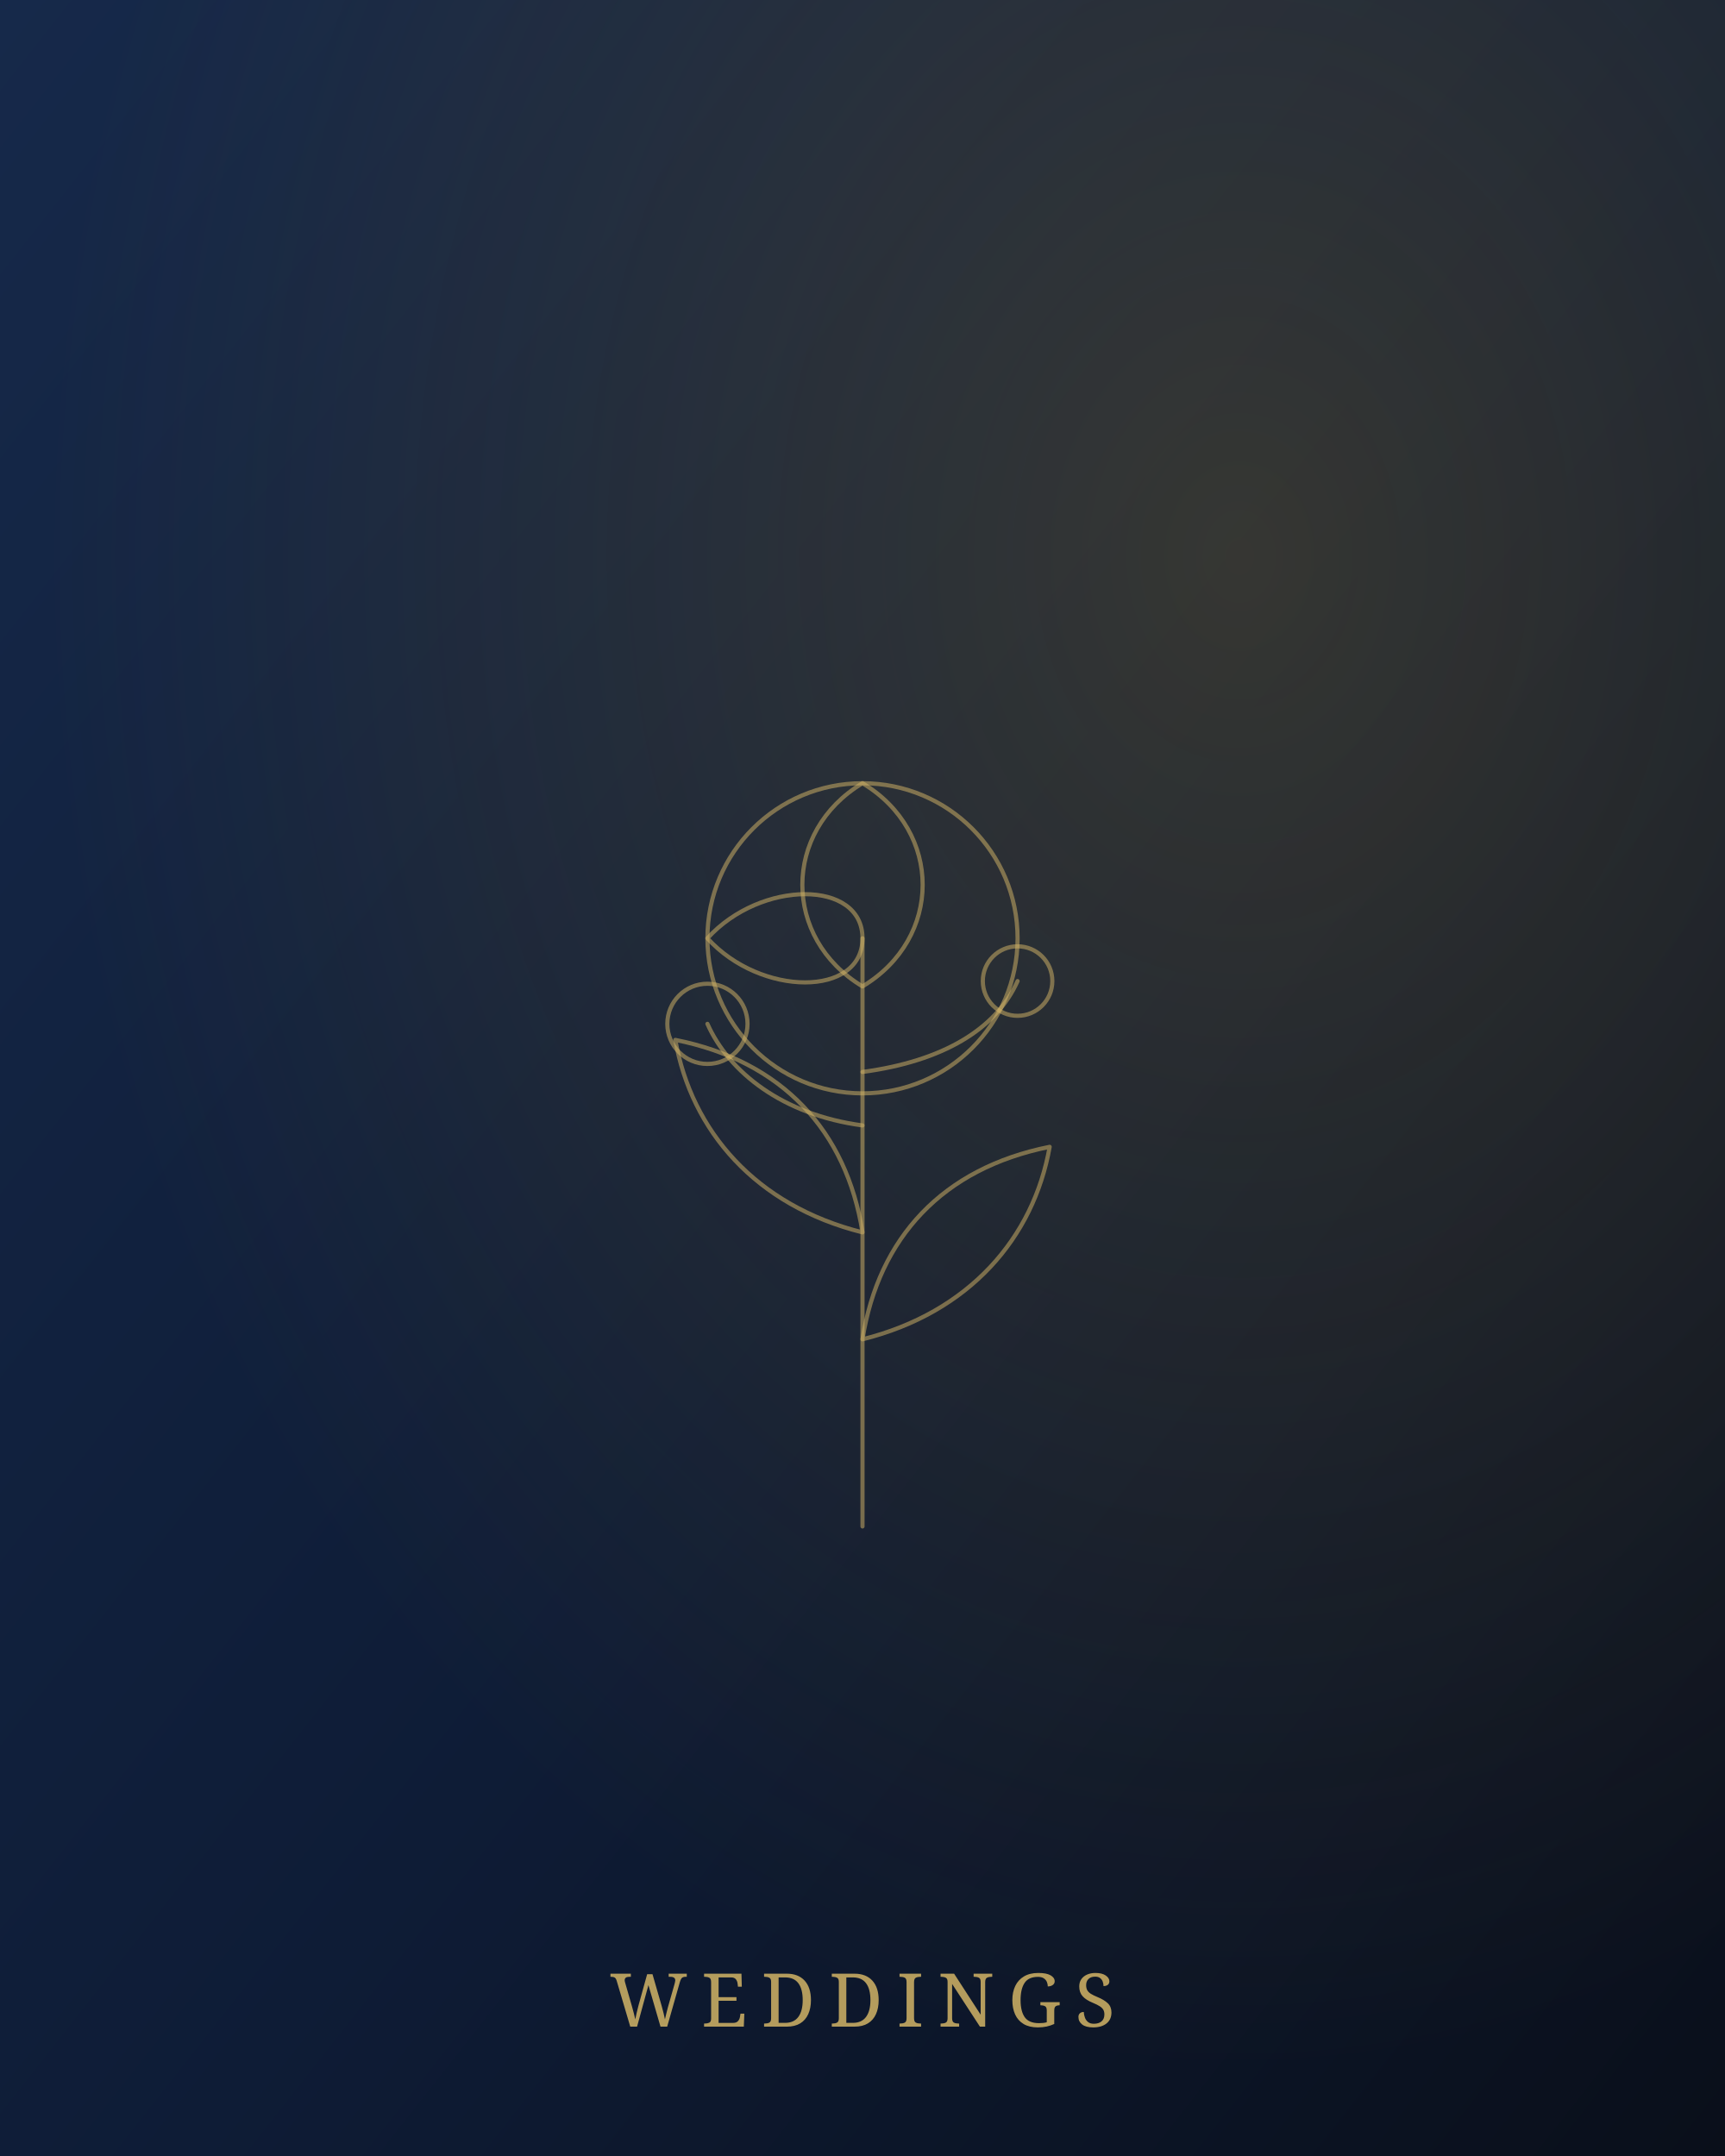
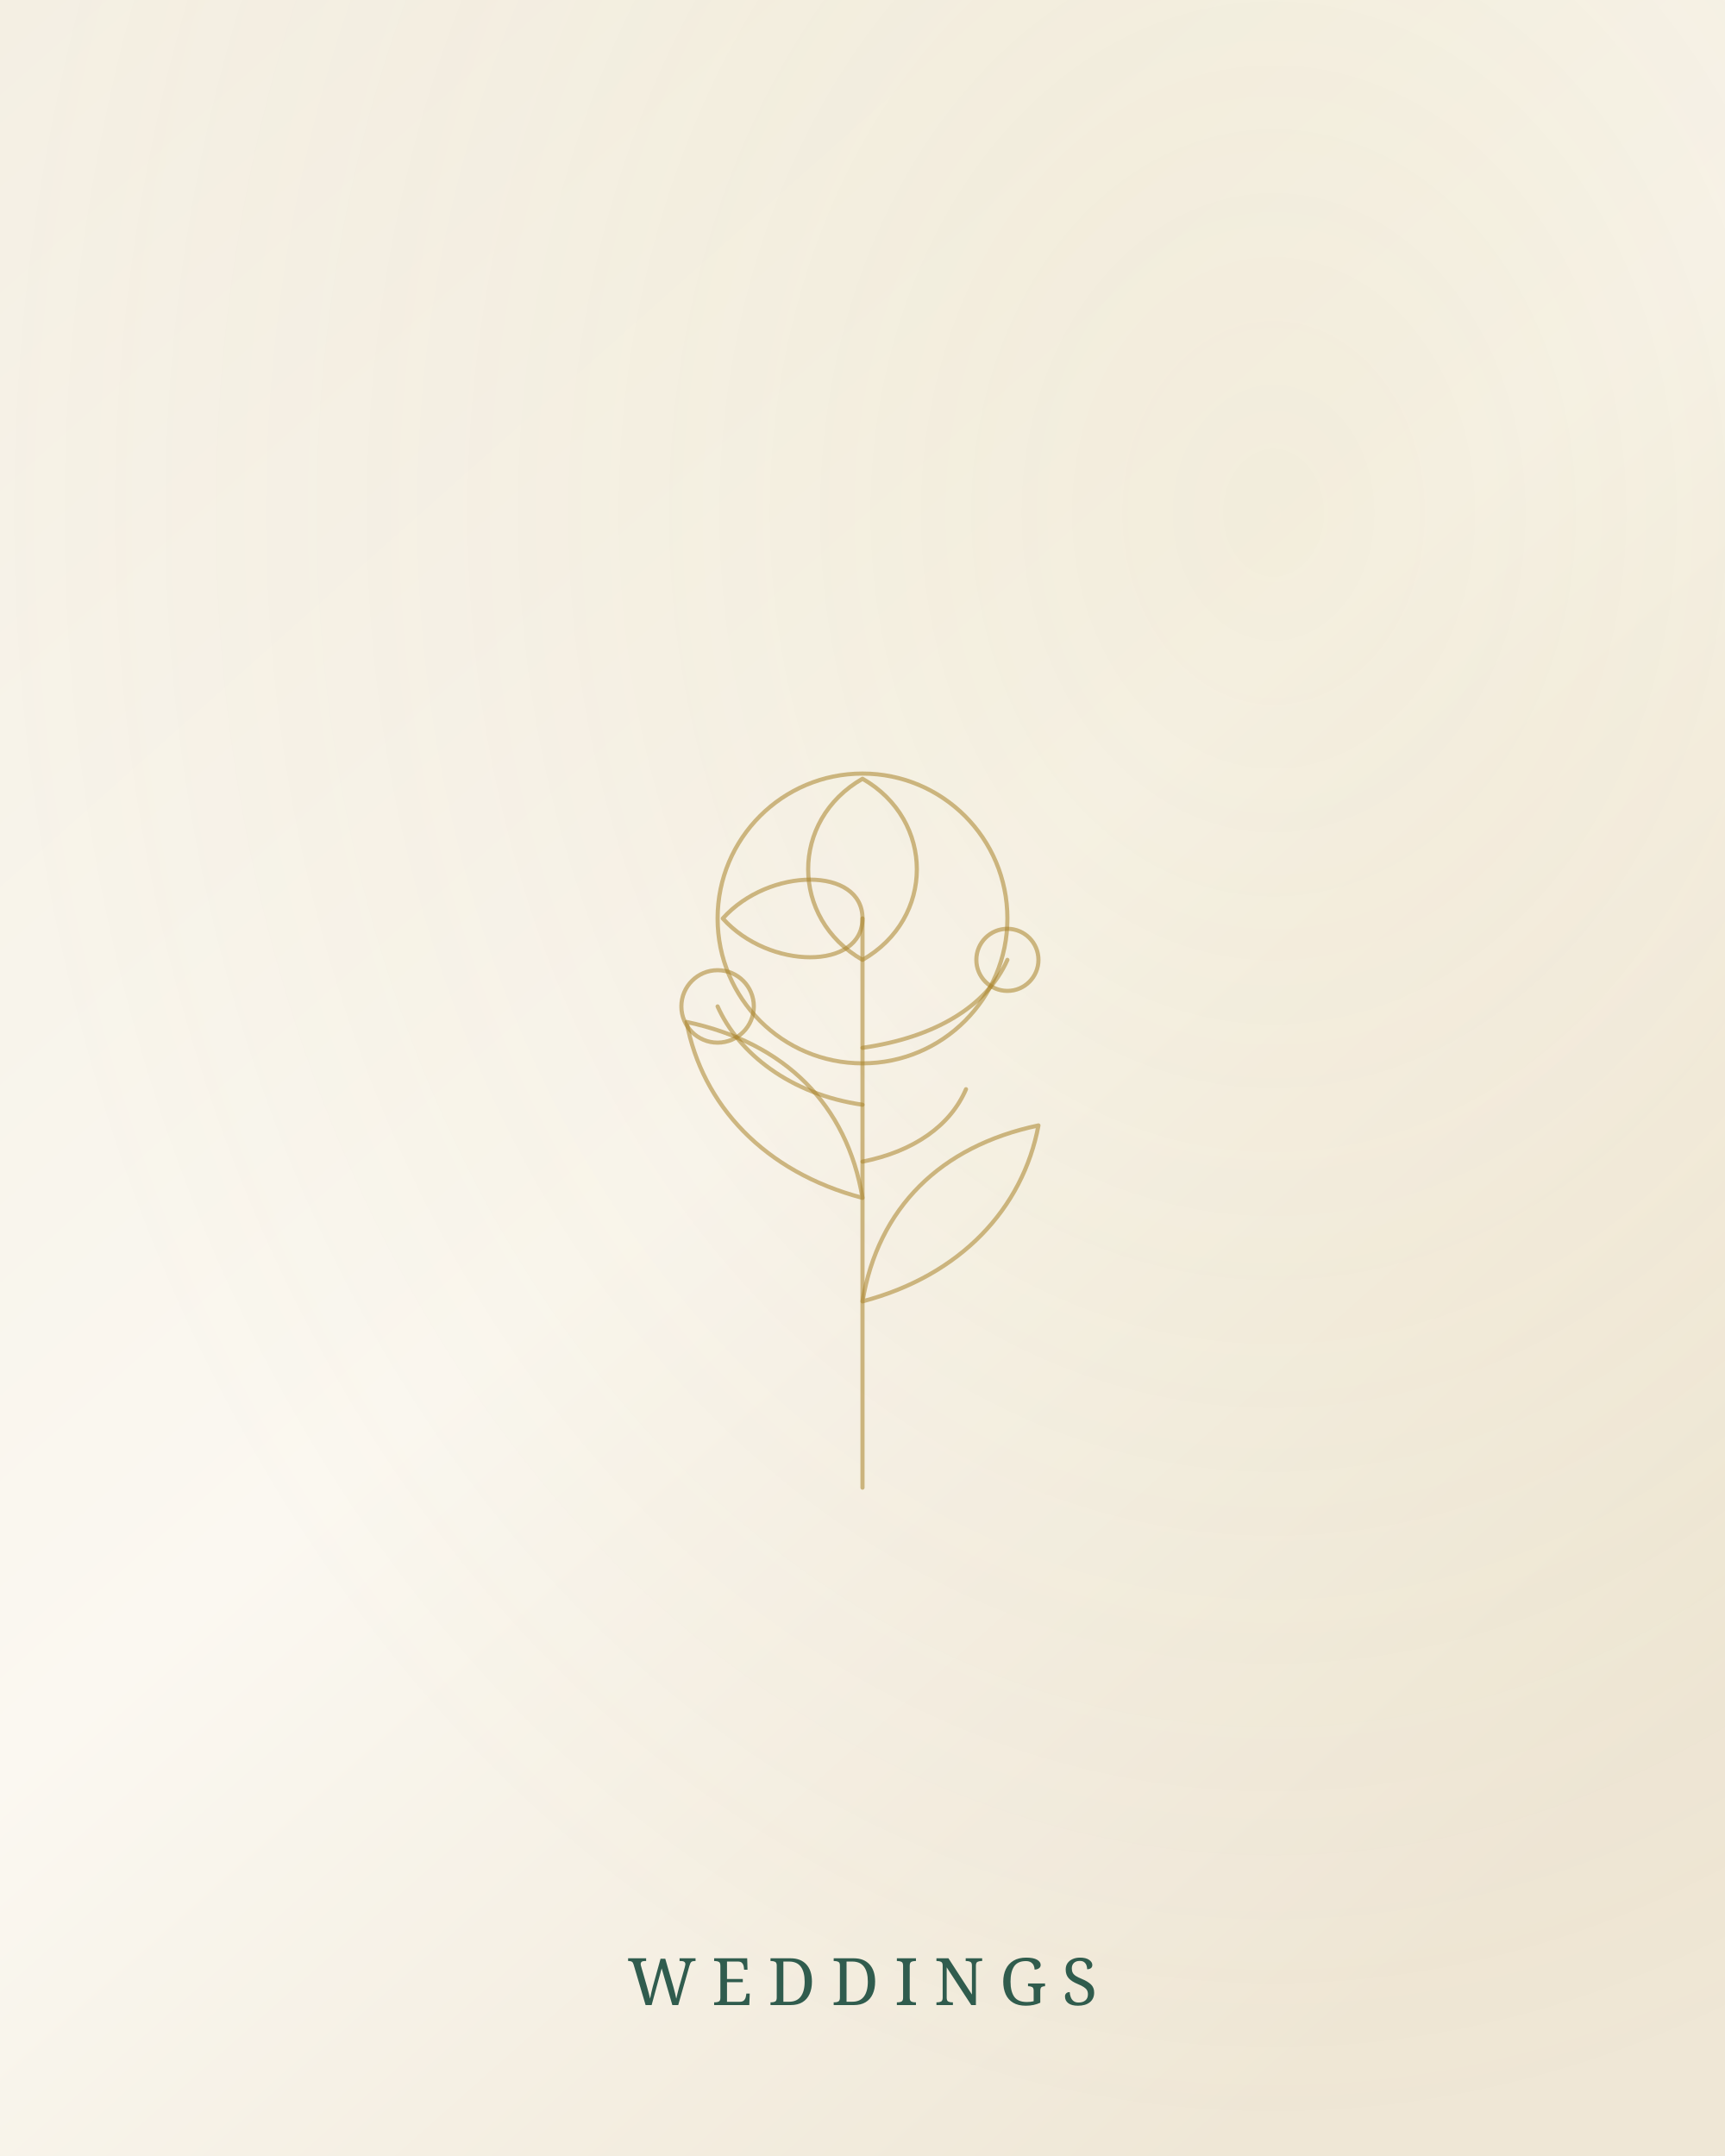
<svg xmlns="http://www.w3.org/2000/svg" viewBox="0 0 1000 1250" role="img" aria-label="Weddings">
  <defs>
-     <linearGradient id="bg" x1="0" y1="0" x2="1" y2="1">
-       <stop offset="0" stop-color="#16294a" />
-       <stop offset=".55" stop-color="#0E1C36" />
-       <stop offset="1" stop-color="#0A0F1A" />
+     <linearGradient id="bg" x1="0" y1="0" x2=".7" y2="1">
+       <stop offset="0" stop-color="#F4EFE3" />
+       <stop offset=".55" stop-color="#FBF8F1" />
+       <stop offset="1" stop-color="#EFE7D6" />
    </linearGradient>
-     <radialGradient id="gl" cx=".72" cy=".26" r=".7">
-       <stop offset="0" stop-color="#BF8F1F" stop-opacity=".22" />
-       <stop offset="1" stop-color="#BF8F1F" stop-opacity="0" />
+     <radialGradient id="gl" cx=".74" cy=".24" r=".75">
+       <stop offset="0" stop-color="#B08D2D" stop-opacity="0.1" />
+       <stop offset="1" stop-color="#B08D2D" stop-opacity="0" />
    </radialGradient>
  </defs>
  <rect width="1000" height="1250" fill="url(#bg)" />
  <rect width="1000" height="1250" fill="url(#gl)" />
-   <g transform="translate(267.5,156.5) scale(1.55)" fill="none" stroke="#D9B968" stroke-width="1.55" stroke-opacity="0.5" stroke-linecap="round" stroke-linejoin="round">
+   <g transform="translate(275.0,157.5) scale(1.5)" fill="none" stroke="#A9842B" stroke-width="1.60" stroke-opacity="0.55" stroke-linecap="round" stroke-linejoin="round">
    <path d="M150,470 C150,360 150,300 150,250" />
-     <path d="M150,250 m-58,0 a58,58 0 1,0 116,0 a58,58 0 1,0 -116,0" />
-     <path d="M150,192 C120,210 120,250 150,268 C180,250 180,210 150,192" />
-     <path d="M92,250 C112,228 150,228 150,250 C150,272 112,272 92,250" />
-     <path d="M150,360 C110,350 86,322 80,288 C120,296 144,322 150,360" />
-     <path d="M150,400 C190,390 214,362 220,328 C180,336 156,362 150,400" />
-     <path d="M150,320 C120,316 100,300 92,282" />
-     <path d="M92,282 m-15,0 a15,15 0 1,0 30,0 a15,15 0 1,0 -30,0" />
-     <path d="M150,300 C180,296 200,284 208,266" />
-     <path d="M208,266 m-13,0 a13,13 0 1,0 26,0 a13,13 0 1,0 -26,0" />
+     <path d="M150,250 m-56,0 a56,56 0 1,0 112,0 a56,56 0 1,0 -112,0" />
+     <path d="M150,196 C122,212 122,250 150,266 C178,250 178,212 150,196" />
+     <path d="M96,250 C114,230 150,230 150,250 C150,270 114,270 96,250" />
+     <path d="M150,358 C112,348 88,322 82,290 C120,298 144,322 150,358" />
+     <path d="M150,398 C188,388 212,362 218,330 C180,338 156,362 150,398" />
+     <path d="M150,322 C122,318 102,302 94,284" />
+     <path d="M94,284 m-14,0 a14,14 0 1,0 28,0 a14,14 0 1,0 -28,0" />
+     <path d="M150,300 C178,296 198,284 206,266" />
+     <path d="M206,266 m-12,0 a12,12 0 1,0 24,0 a12,12 0 1,0 -24,0" />
+     <path d="M150,344 C170,340 184,330 190,316" />
  </g>
-   <text x="500" y="1175" fill="#D9B968" fill-opacity=".82" font-family="Georgia,'Cormorant Garamond',serif" font-size="43" letter-spacing="8" text-anchor="middle">WEDDINGS</text>
+   <text x="500" y="1162.5" fill="#1B4D3E" fill-opacity=".9" font-family="'Fraunces',Georgia,serif" font-size="38" letter-spacing="9" text-anchor="middle">WEDDINGS</text>
</svg>
